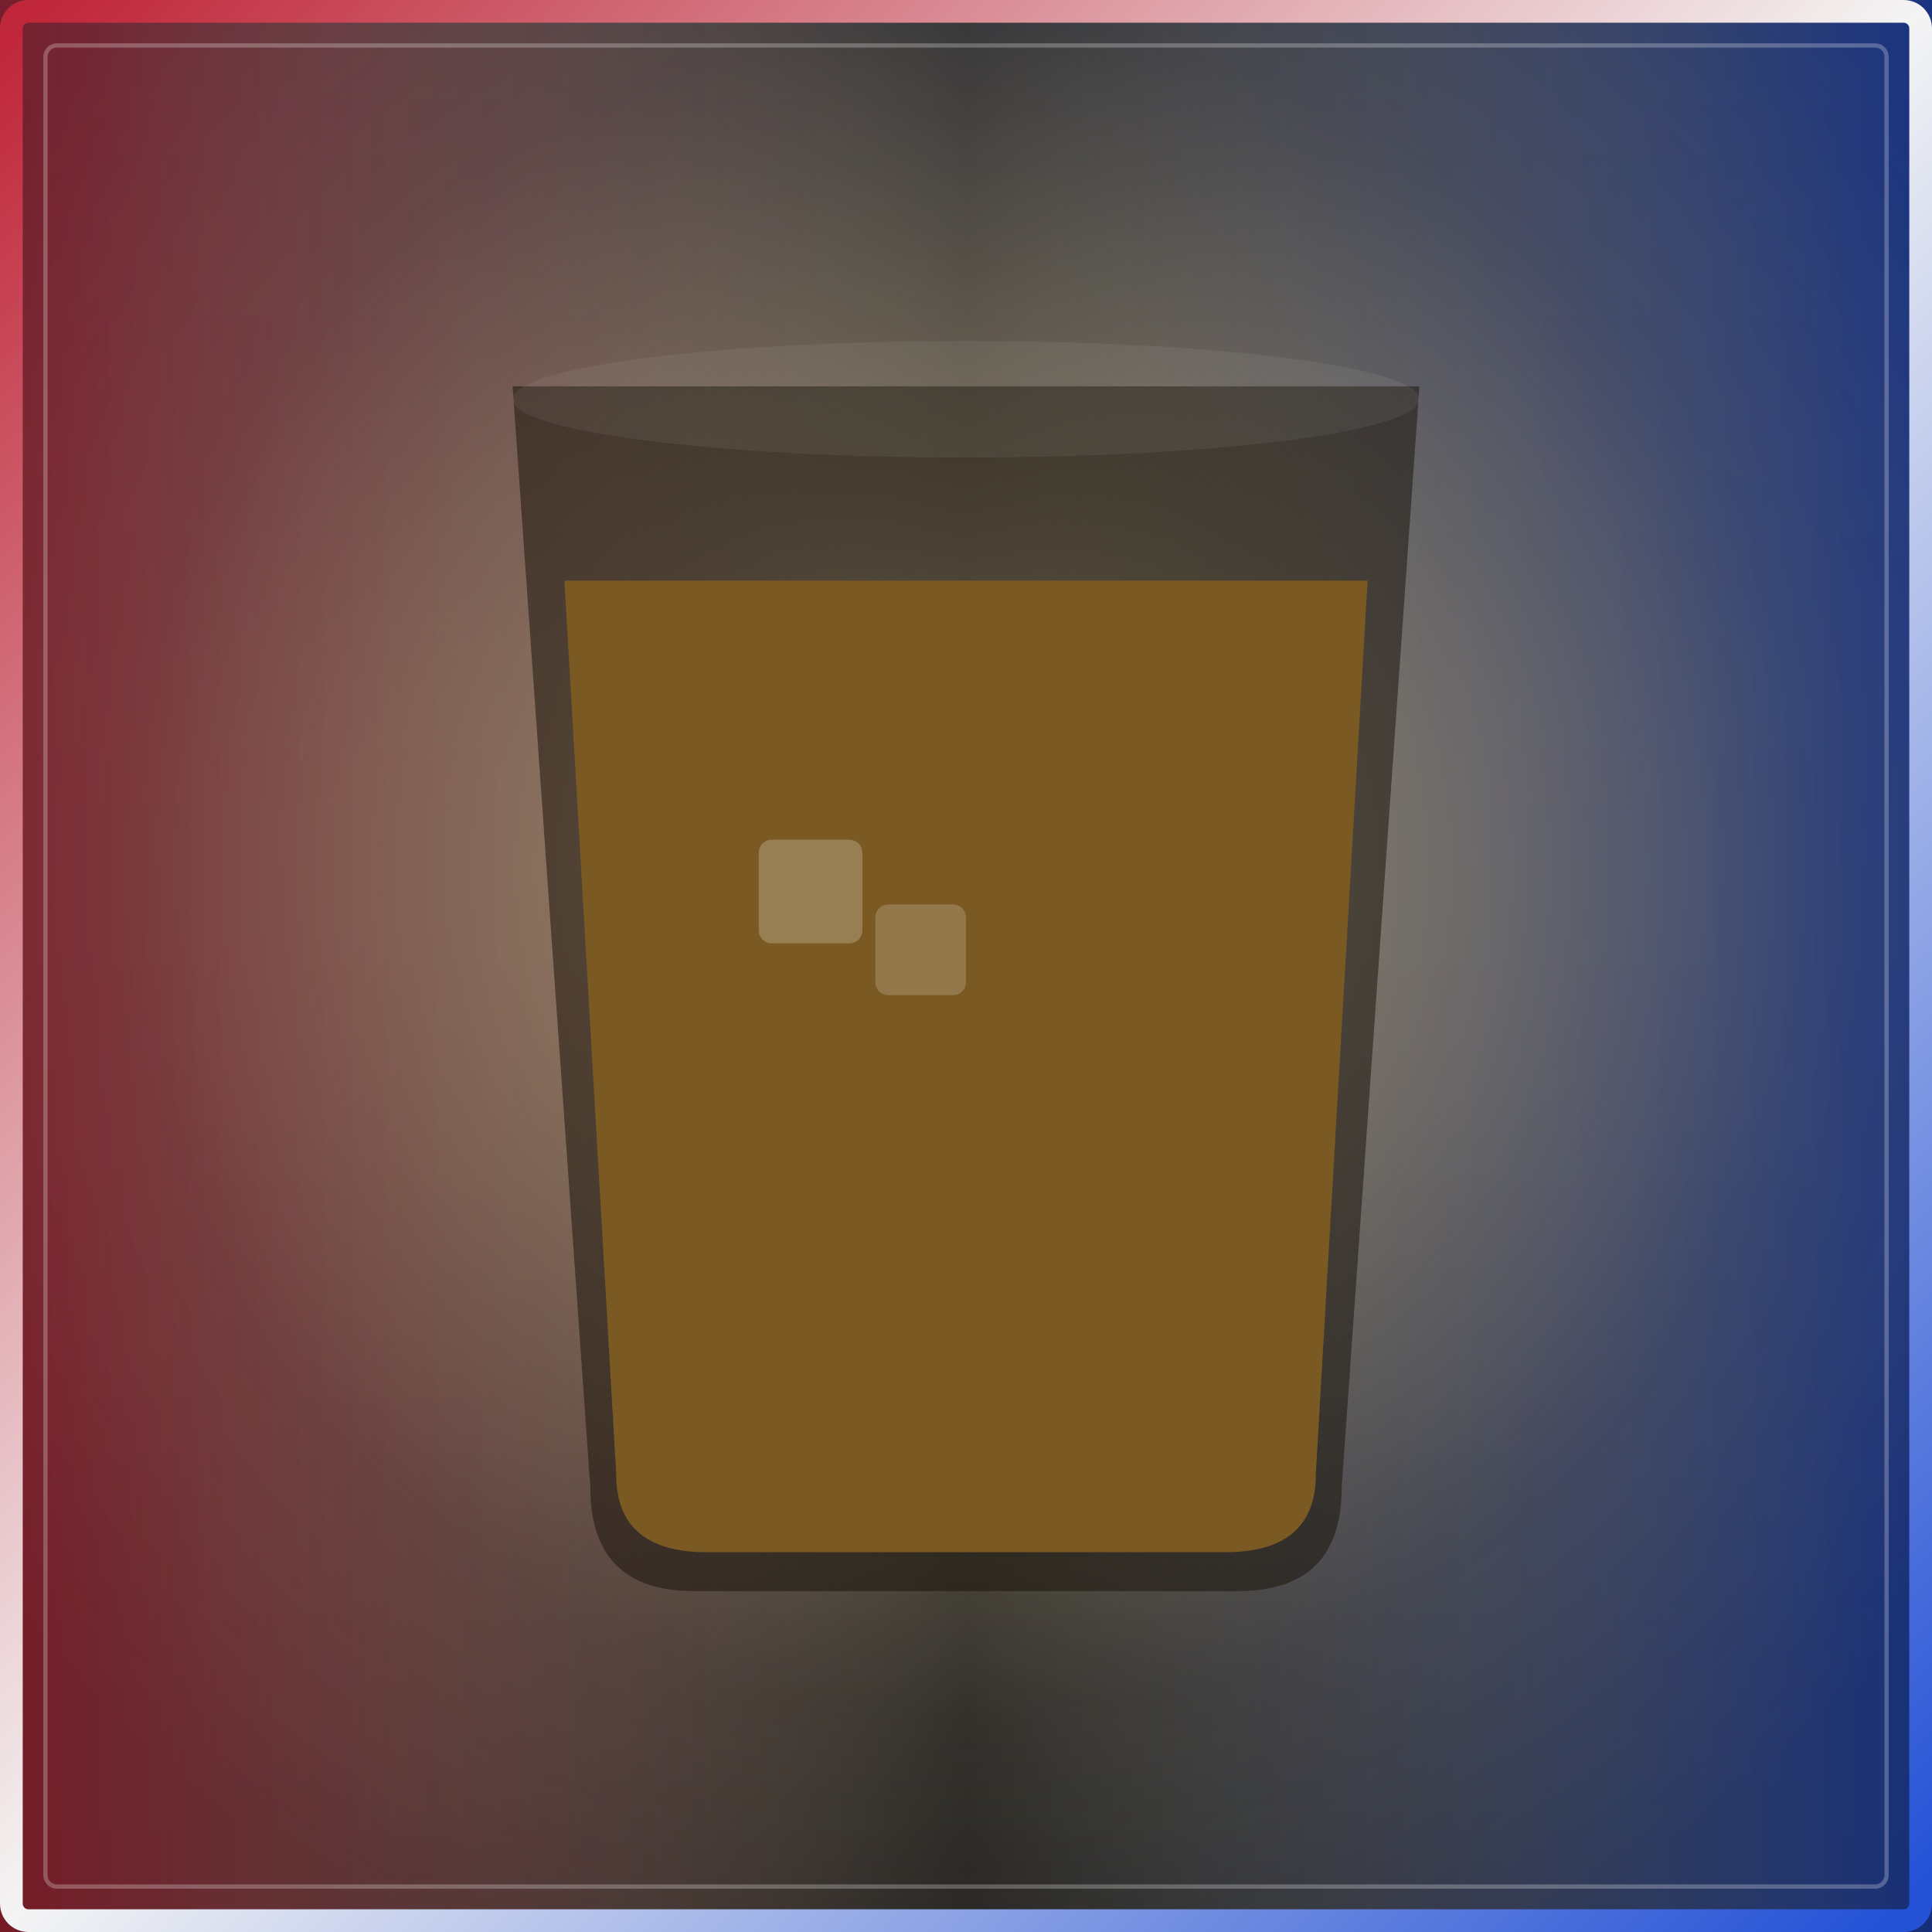
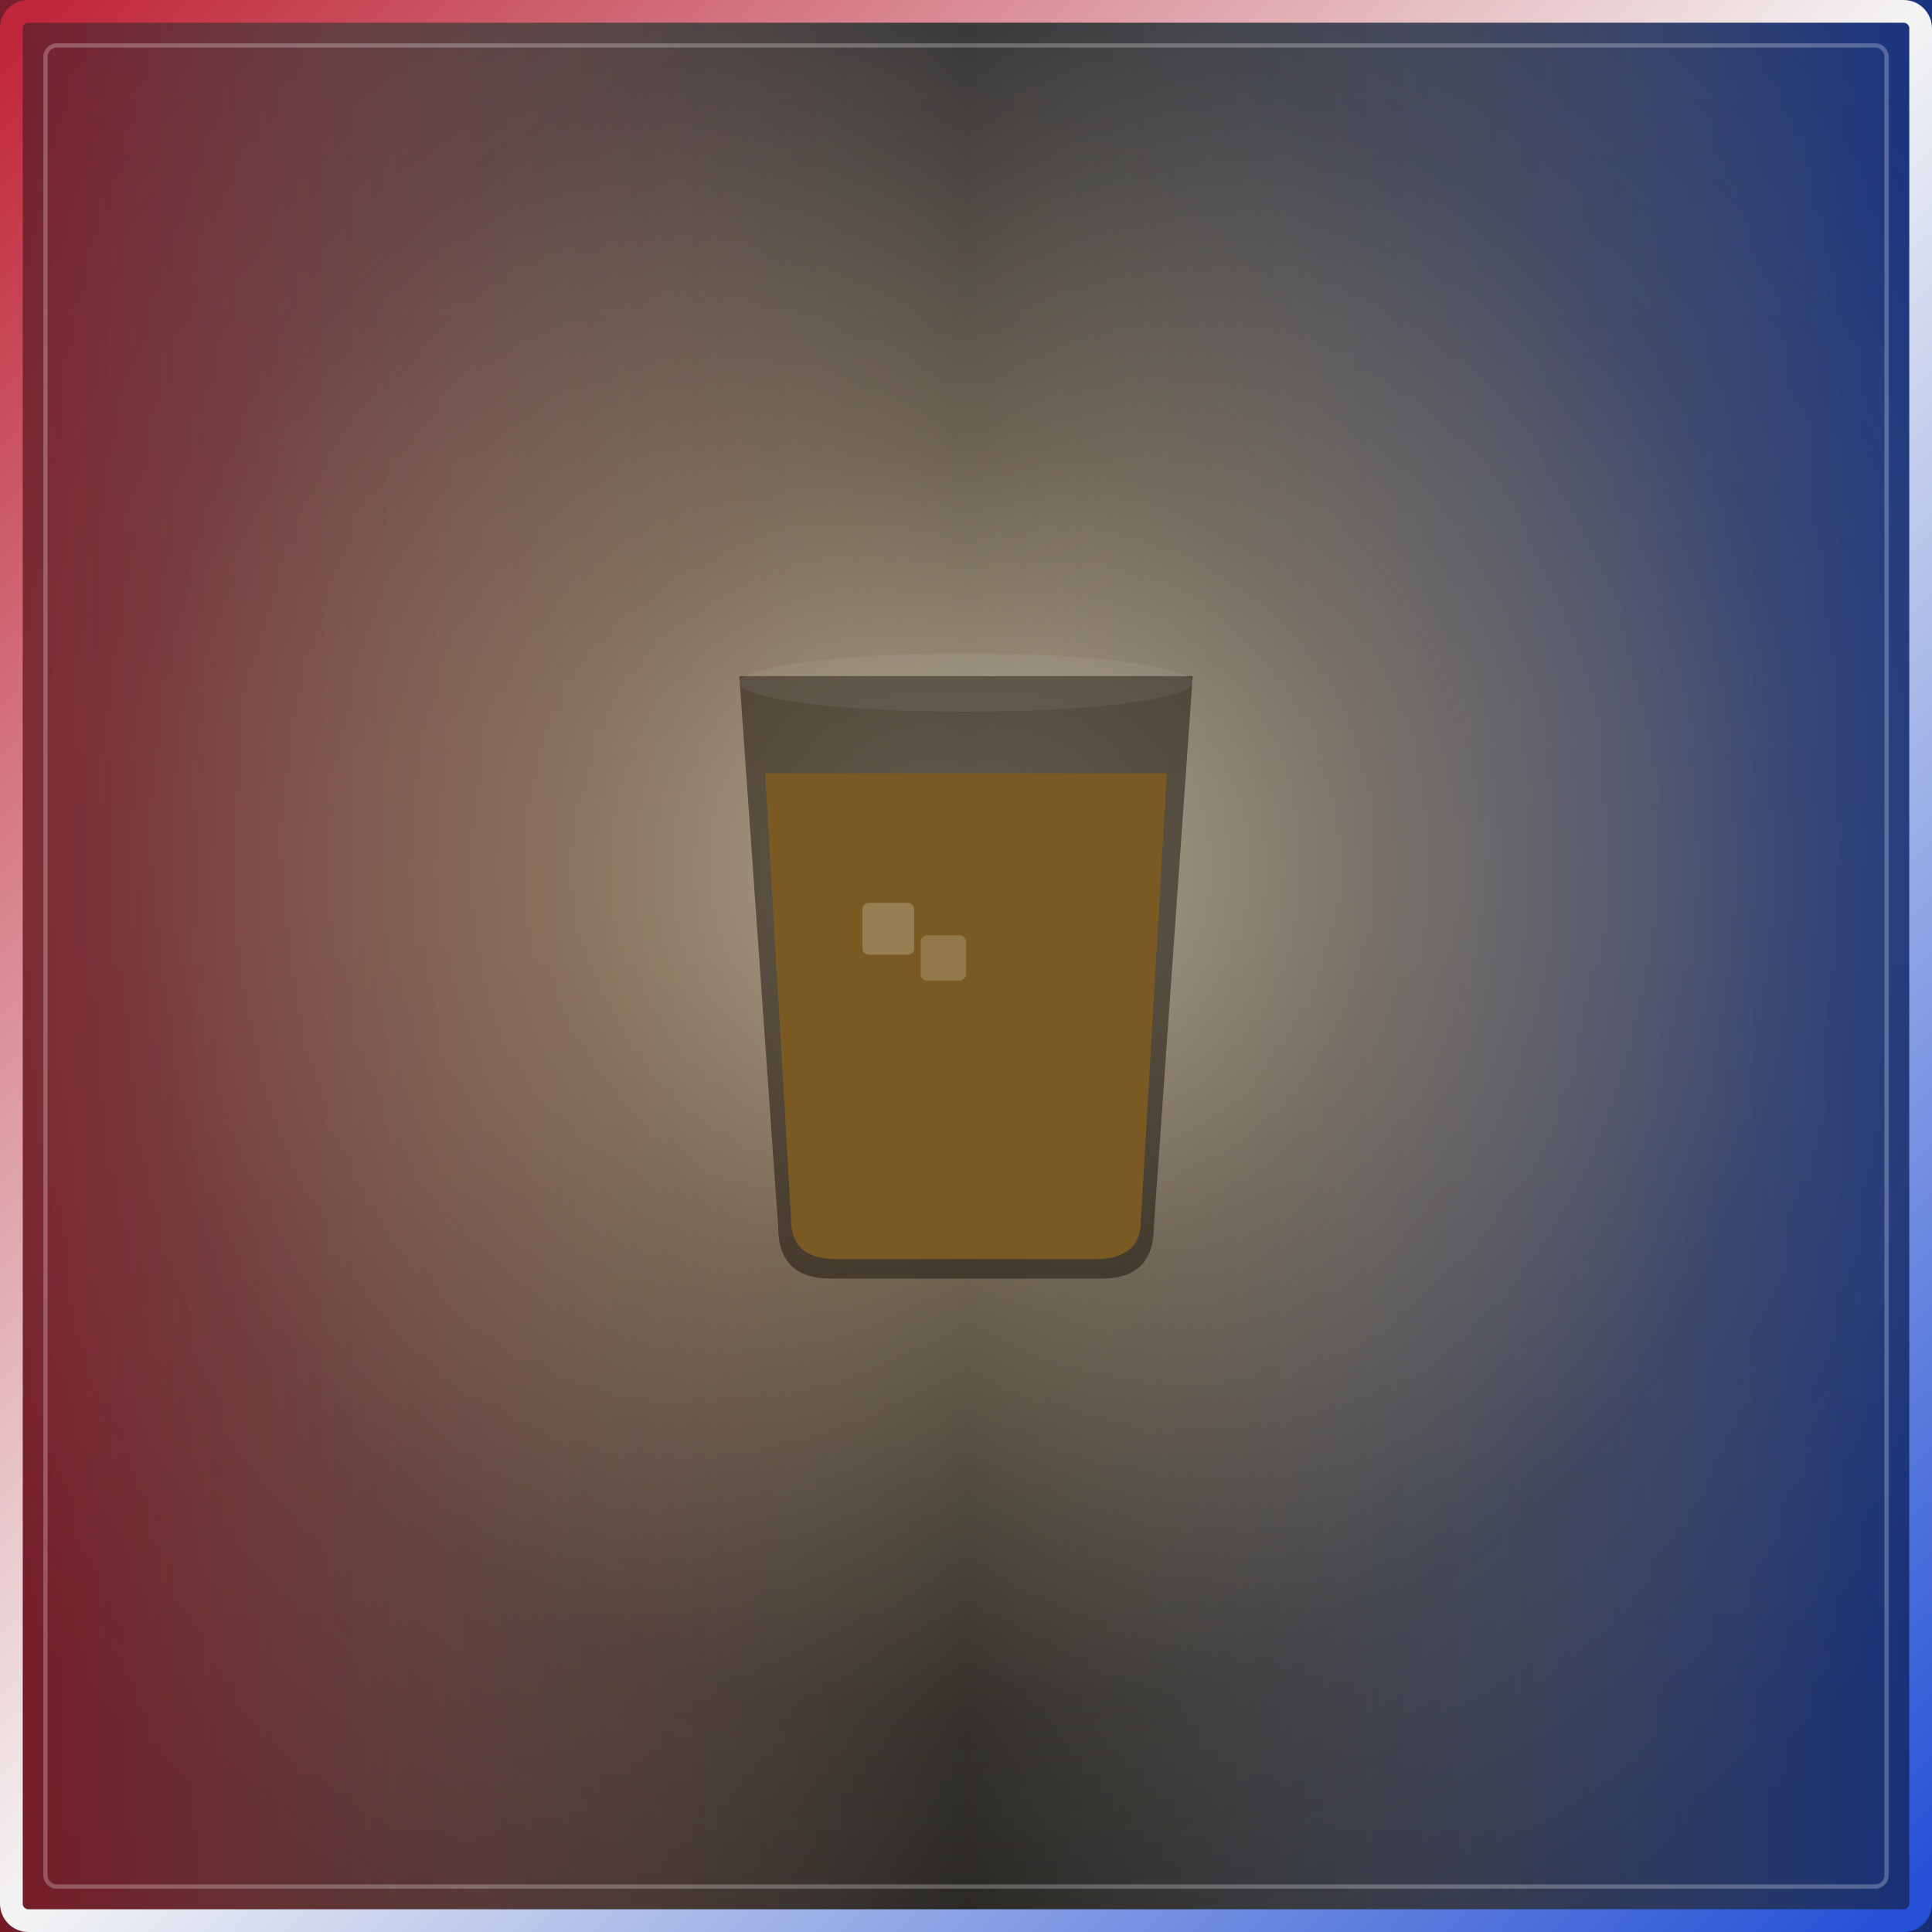
<svg xmlns="http://www.w3.org/2000/svg" width="100%" height="100%" viewBox="0 0 680 680" role="img">
  <defs>
    <linearGradient id="bgGrad" x1="0" y1="0" x2="0" y2="1">
      <stop offset="0" stop-color="#0a0e1a" />
      <stop offset="1" stop-color="#040507" />
    </linearGradient>
    <linearGradient id="patrioticBand" x1="0" y1="0" x2="1" y2="0">
      <stop offset="0" stop-color="#c0273a" stop-opacity="0.6" />
      <stop offset="0.5" stop-color="#fff4d6" stop-opacity="0.12" />
      <stop offset="1" stop-color="#2451d6" stop-opacity="0.55" />
    </linearGradient>
    <linearGradient id="frameGrad" x1="0" y1="0" x2="1" y2="1">
      <stop offset="0" stop-color="#c0273a" />
      <stop offset="0.5" stop-color="#f4f4f4" />
      <stop offset="1" stop-color="#2451d6" />
    </linearGradient>
    <radialGradient id="spot" cx="0.5" cy="0.45" r="0.62">
      <stop offset="0" stop-color="#fff4d6" stop-opacity="0.65" />
      <stop offset="0.35" stop-color="#ffdfa3" stop-opacity="0.32" />
      <stop offset="0.7" stop-color="#ffdfa3" stop-opacity="0.08" />
      <stop offset="1" stop-color="#ffdfa3" stop-opacity="0" />
    </radialGradient>
  </defs>
  <rect x="0" y="0" width="680" height="680" fill="url(#bgGrad)" />
  <rect x="0" y="0" width="680" height="680" fill="url(#patrioticBand)" />
  <rect x="0" y="0" width="680" height="680" fill="url(#spot)" />
-   <g transform="translate(-435.13,-388.39) scale(2.2798)">
+   <g transform="translate(-47.56,-24.20) scale(1.1399)">
    <path d="M270 230 L410 230 L398 400 Q398 416 382 416 L298 416 Q282 416 282 400 Z" fill="#160f08" opacity="0.5" />
    <path d="M278 260 L402 260 L394 398 Q394 410 380 410 L300 410 Q286 410 286 398 Z" fill="#7a5a22" />
    <rect x="308" y="300" width="16" height="16" rx="2" fill="#ffffff" opacity="0.22" />
    <rect x="326" y="310" width="14" height="14" rx="2" fill="#ffffff" opacity="0.18" />
    <ellipse cx="340" cy="232" rx="70" ry="9" fill="#ffffff" opacity="0.06" />
  </g>
  <rect x="4" y="4" width="672" height="672" rx="6" fill="none" stroke="url(#frameGrad)" stroke-width="8" />
  <rect x="16" y="16" width="648" height="648" rx="4" fill="none" stroke="#ffffff" stroke-opacity="0.25" stroke-width="1.5" />
</svg>
